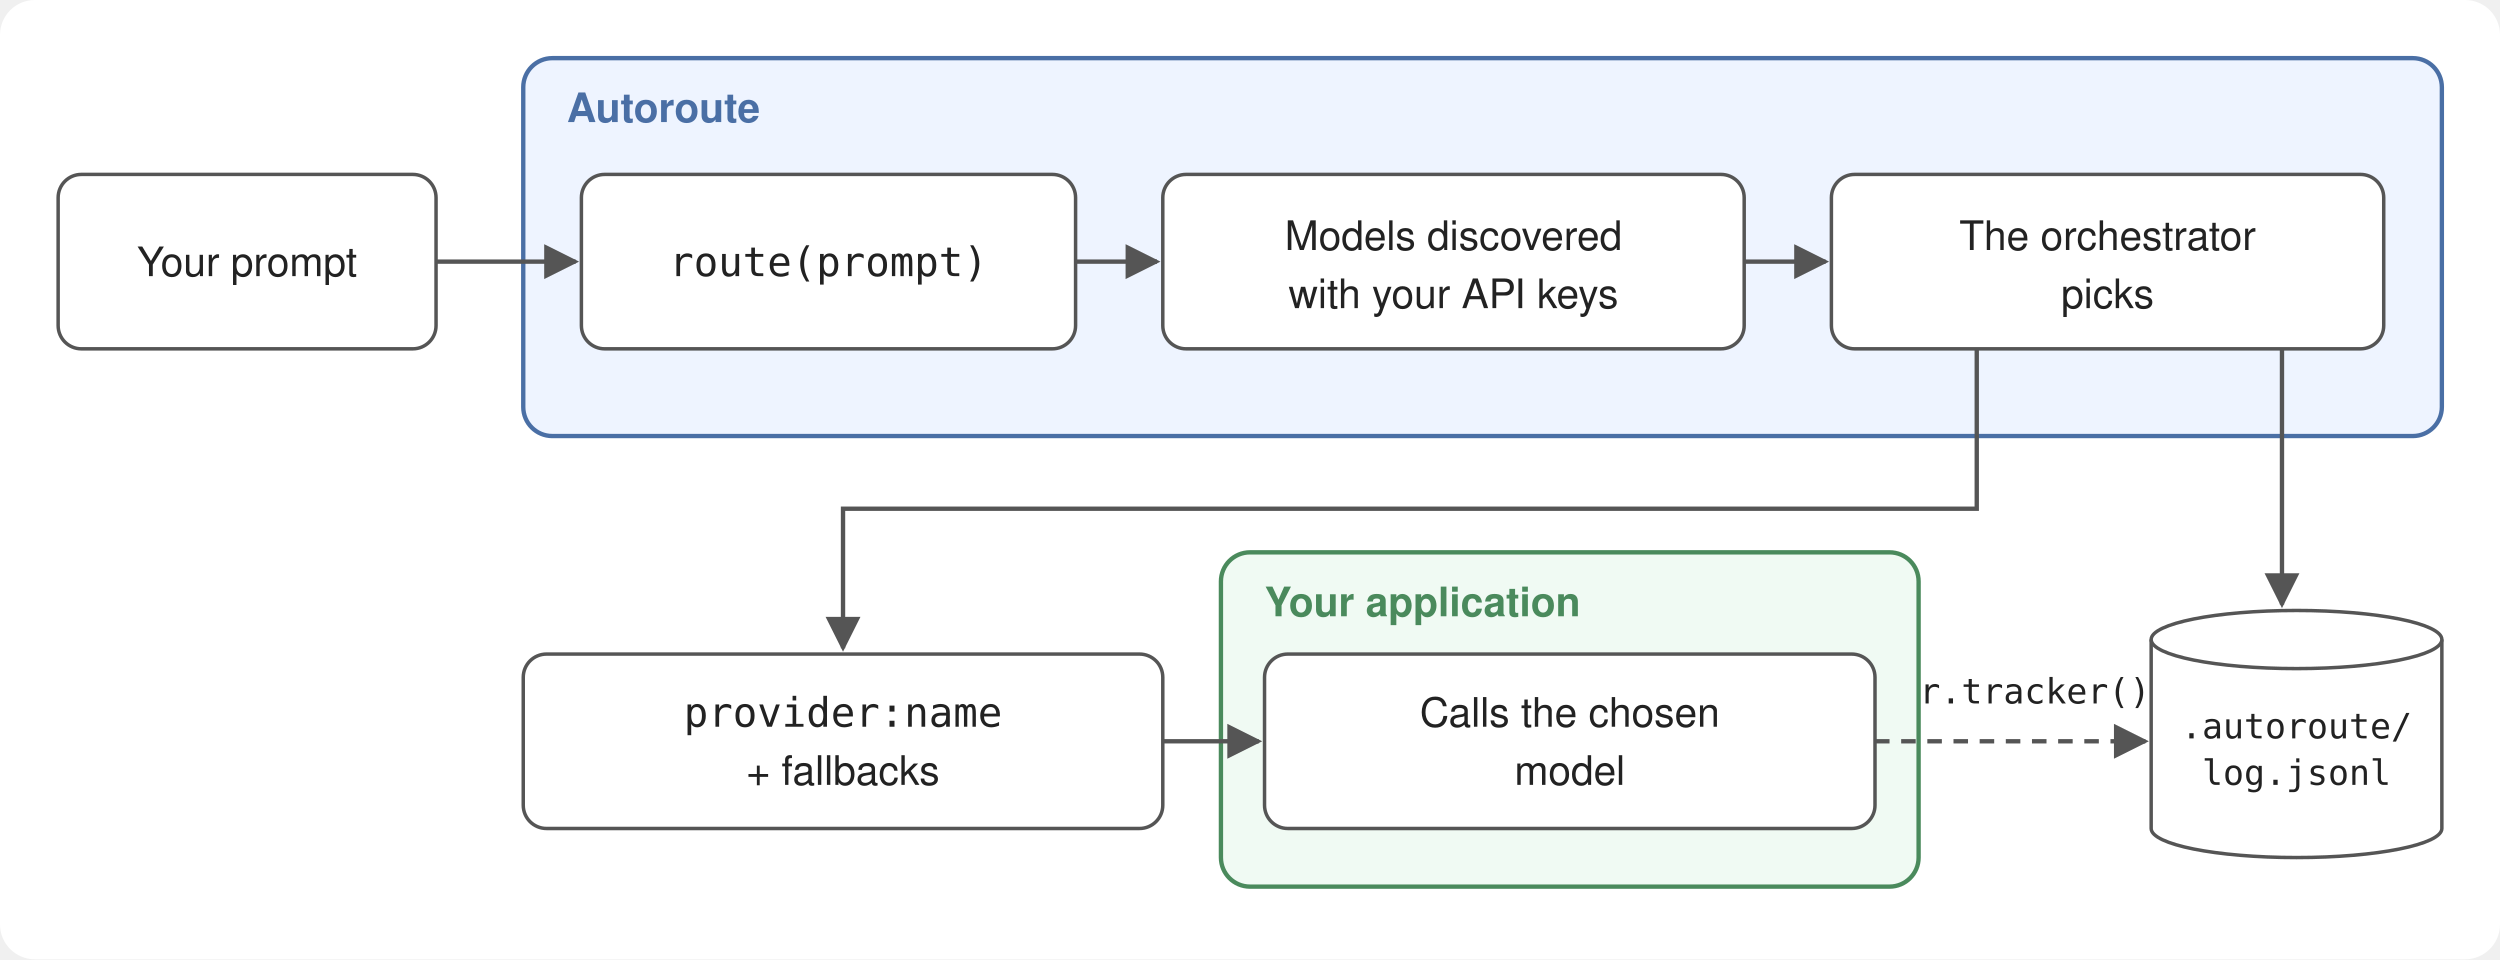
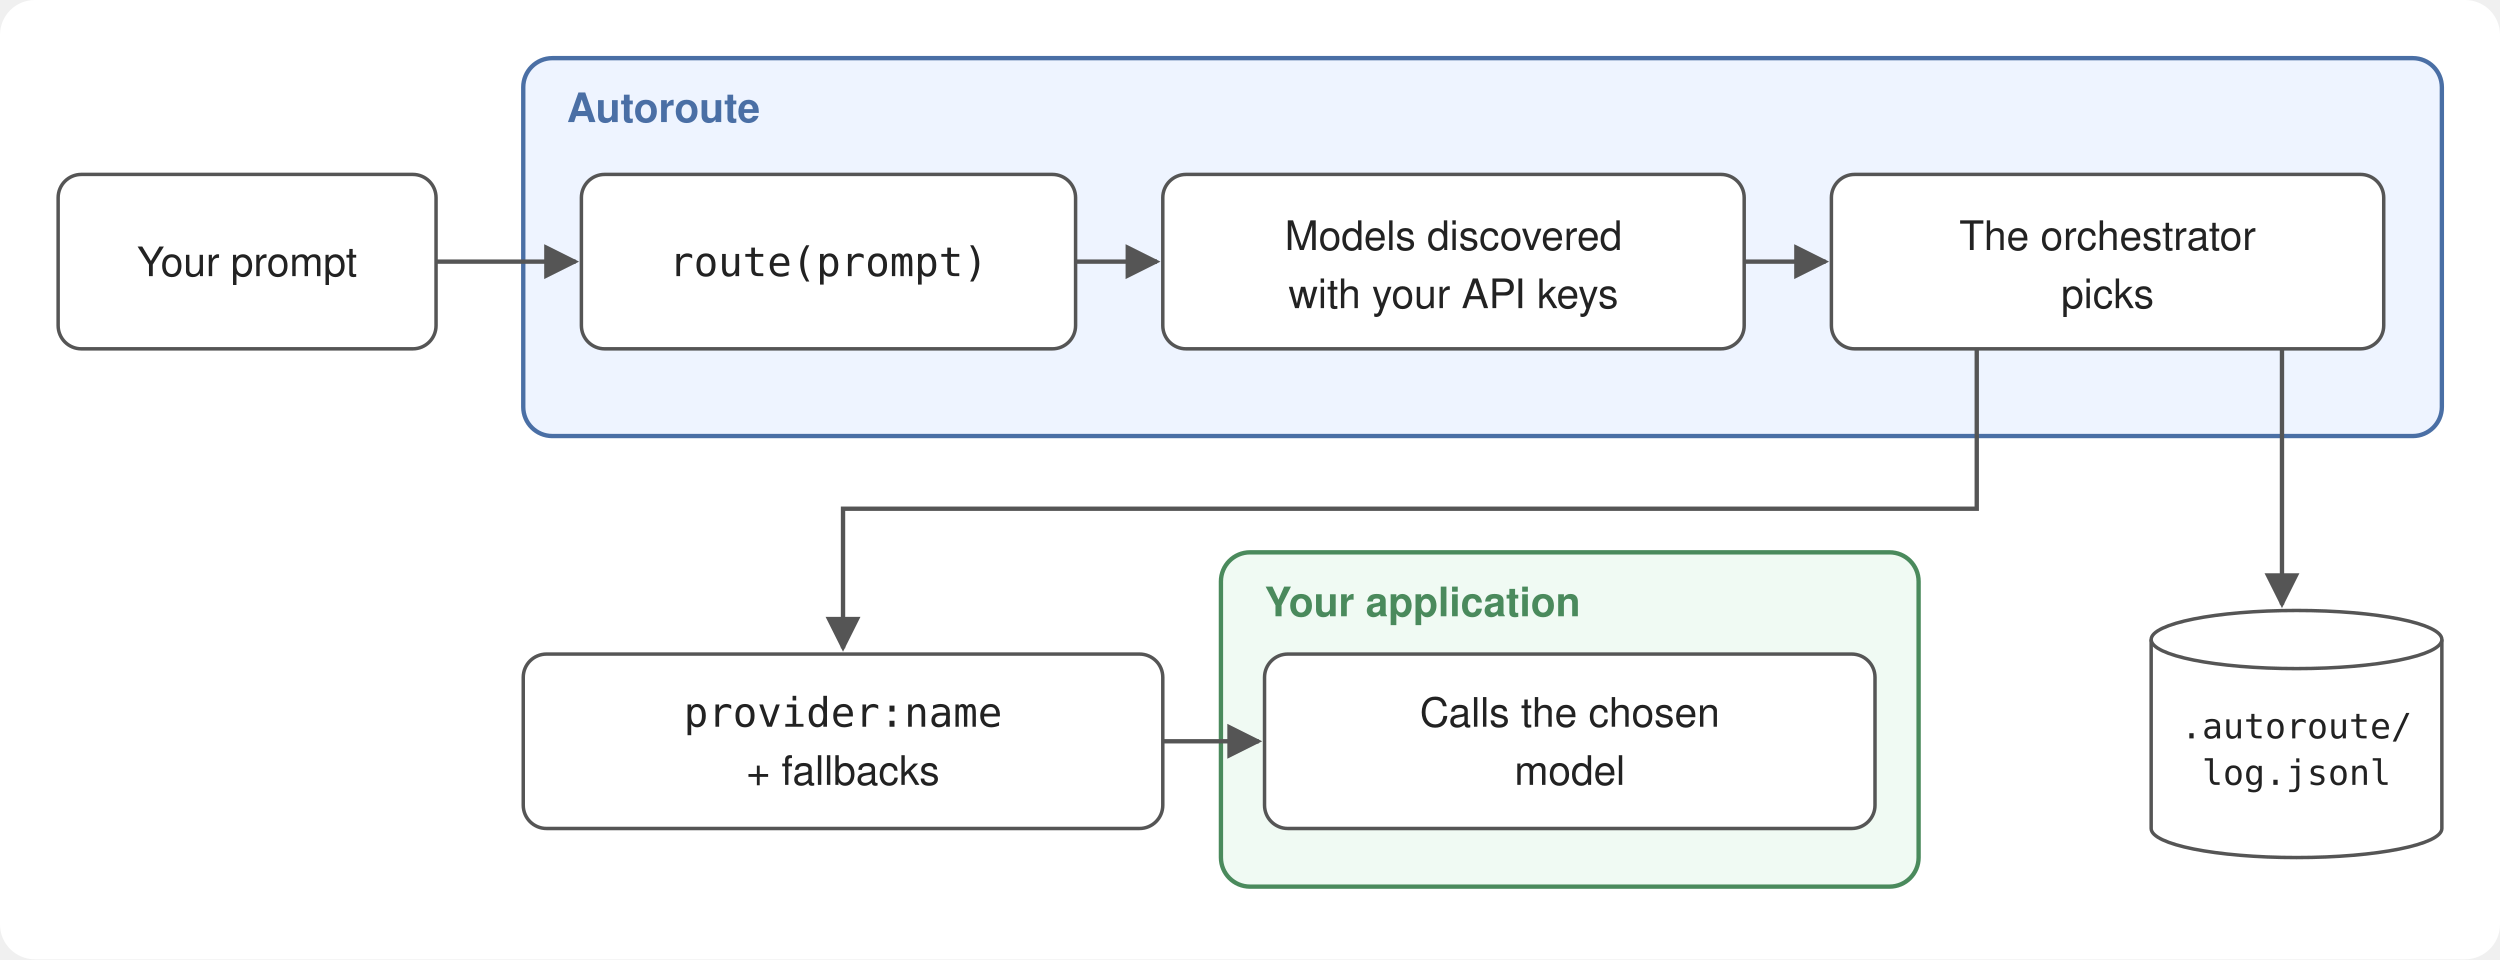
<svg xmlns="http://www.w3.org/2000/svg" width="860" height="330" viewBox="0 0 860 330" font-family="Segoe UI, Helvetica, Arial, sans-serif" font-size="14" fill="#222">
  <defs>
    <marker id="arrow" viewBox="0 0 10 10" refX="9" refY="5" markerWidth="8" markerHeight="8" orient="auto-start-reverse">
      <path d="M0,0 L10,5 L0,10 z" fill="#555" />
    </marker>
  </defs>
  <rect x="0" y="0" width="860" height="330" rx="12" fill="#ffffff" />
  <rect x="180" y="20" width="660" height="130" rx="10" fill="#eef4ff" stroke="#4a6fa5" stroke-width="1.5" />
  <text x="195" y="42" font-weight="600" fill="#4a6fa5">Autoroute</text>
  <rect x="420" y="190" width="240" height="115" rx="10" fill="#f0faf3" stroke="#4a8a5c" stroke-width="1.5" />
  <text x="435" y="212" font-weight="600" fill="#4a8a5c">Your application</text>
  <g fill="#ffffff" stroke="#555" stroke-width="1.2">
    <rect x="20" y="60" width="130" height="60" rx="8" />
    <rect x="200" y="60" width="170" height="60" rx="8" />
    <rect x="400" y="60" width="200" height="60" rx="8" />
    <rect x="630" y="60" width="190" height="60" rx="8" />
    <rect x="180" y="225" width="220" height="60" rx="8" />
    <rect x="435" y="225" width="210" height="60" rx="8" />
    <path d="M740,220 v65 a50,10 0 0 0 100,0 v-65" />
    <ellipse cx="790" cy="220" rx="50" ry="10" />
  </g>
  <g text-anchor="middle">
    <text x="85" y="95">Your prompt</text>
    <text x="285" y="95" font-family="Consolas, Menlo, monospace">route(prompt)</text>
    <text x="500" y="86">Models discovered</text>
    <text x="500" y="106">with your API keys</text>
    <text x="725" y="86">The orchestrator</text>
    <text x="725" y="106">picks</text>
    <text x="290" y="250" font-family="Consolas, Menlo, monospace">provider:name</text>
    <text x="290" y="270">+ fallbacks</text>
    <text x="540" y="250">Calls the chosen</text>
    <text x="540" y="270">model</text>
    <text x="790" y="254" font-family="Consolas, Menlo, monospace" font-size="12">.autoroute/</text>
    <text x="790" y="270" font-family="Consolas, Menlo, monospace" font-size="12">log.jsonl</text>
-     <text x="700" y="242" font-family="Consolas, Menlo, monospace" font-size="12">r.tracker()</text>
  </g>
  <g fill="none" stroke="#555" stroke-width="1.5" marker-end="url(#arrow)">
    <path d="M150,90 H198" />
    <path d="M370,90 H398" />
    <path d="M600,90 H628" />
    <path d="M680,120 V175 H290 V223" />
    <path d="M785,120 V208" />
    <path d="M400,255 H433" />
-     <path d="M645,255 H738" stroke-dasharray="5,4" />
  </g>
</svg>
